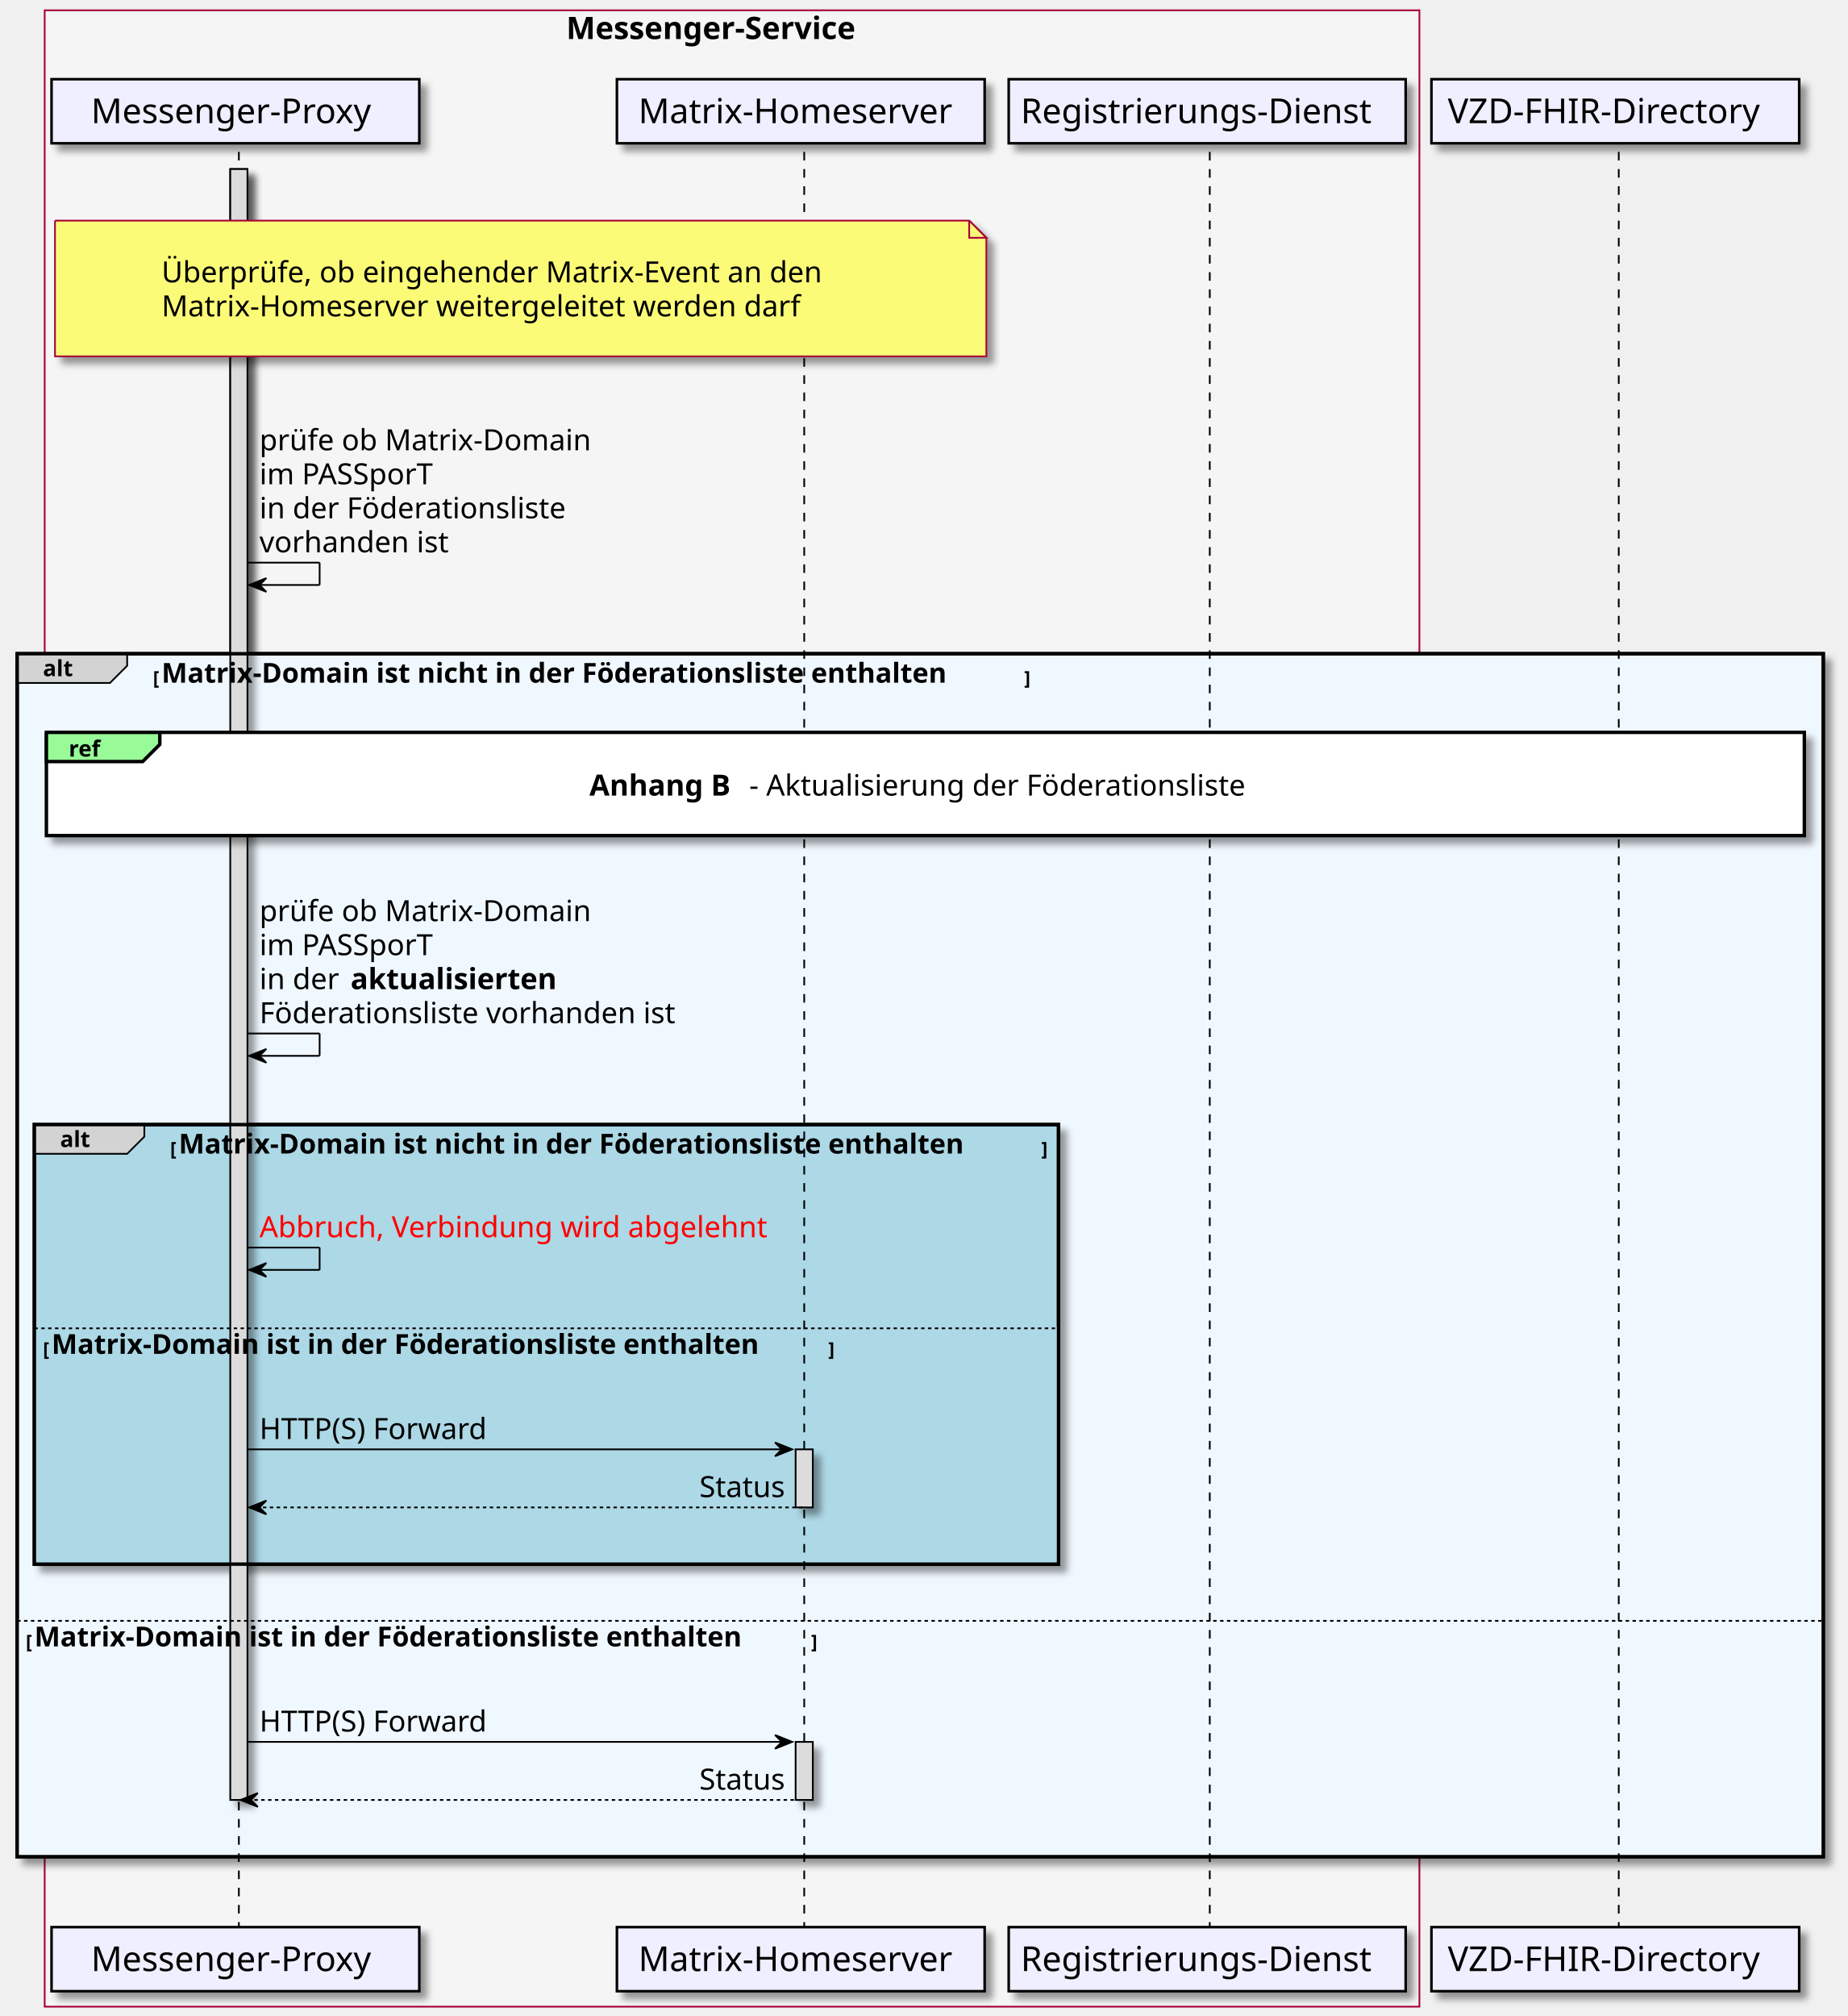
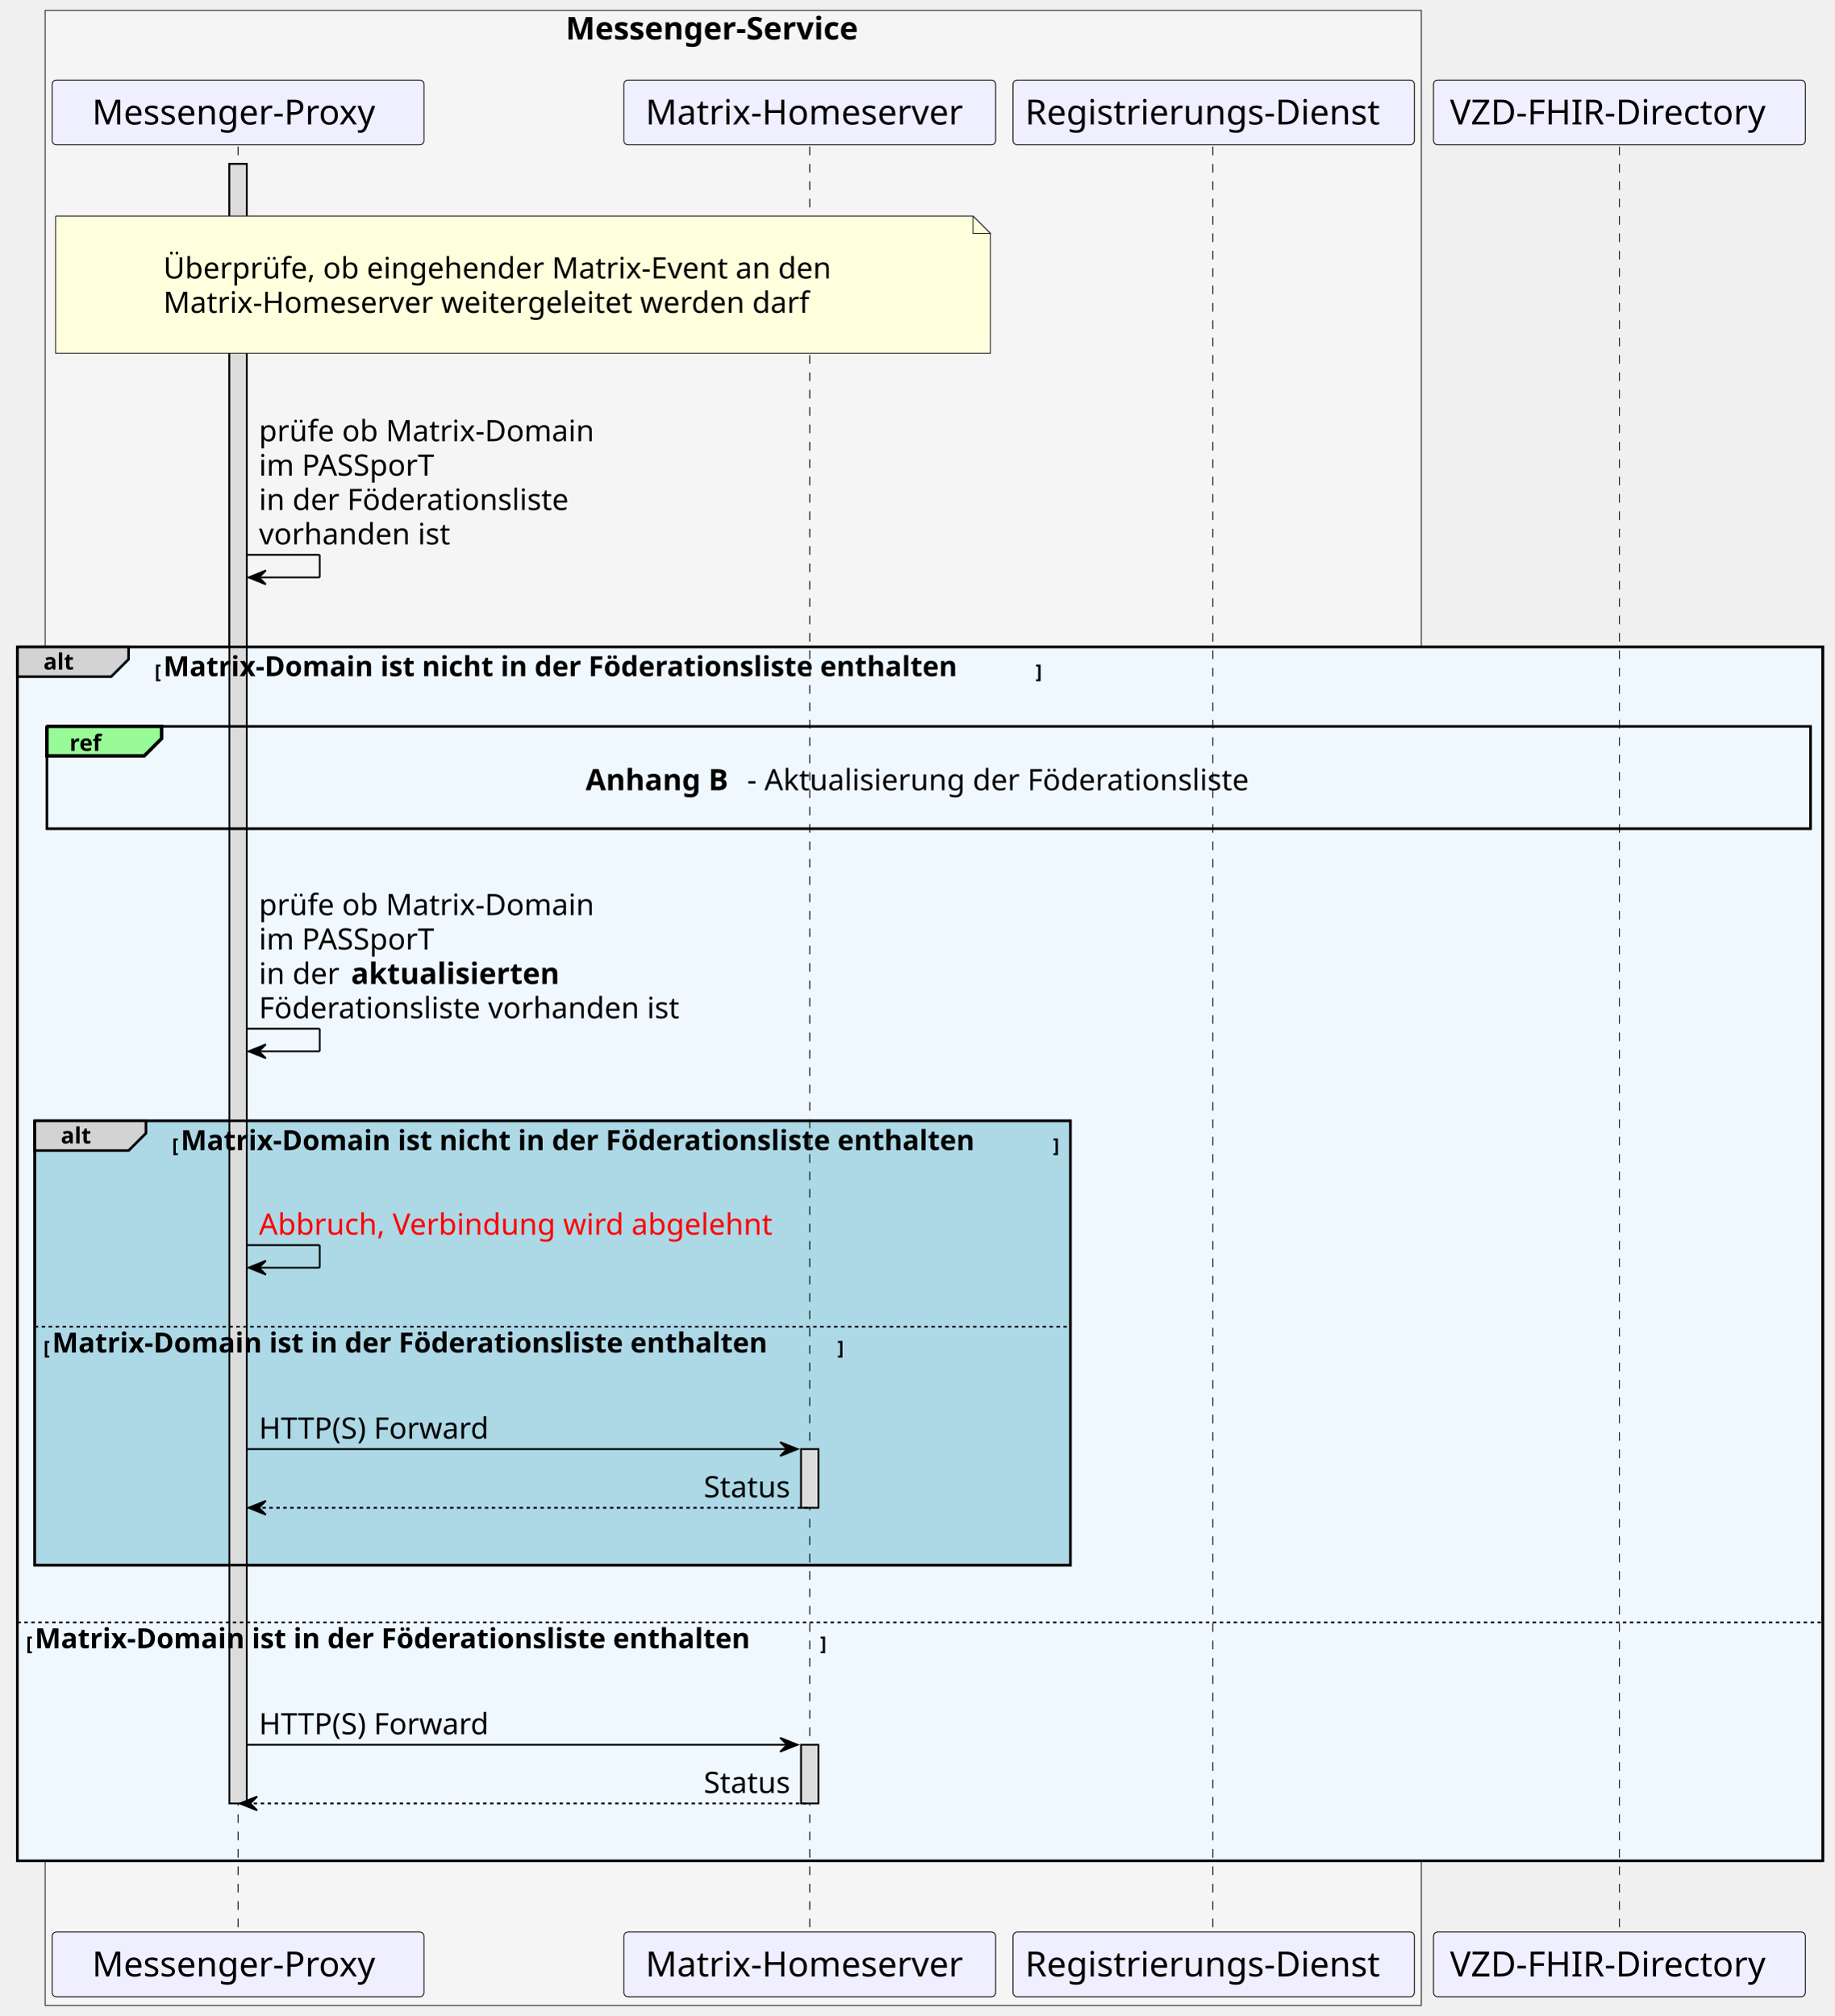
- <svg xmlns="http://www.w3.org/2000/svg" contentScriptType="application/ecmascript" contentStyleType="text/css" height="1173px" preserveAspectRatio="none" style="width:1075px;height:1173px;background:#FFFFFF;" version="1.1" viewBox="0 0 1075 1173" width="1075px" zoomAndPan="magnify">
-   <defs>
-     <filter height="300%" id="fhl3defm3db3z" width="300%" x="-1" y="-1">
-       <feGaussianBlur result="blurOut" stdDeviation="2.0" />
-       <feColorMatrix in="blurOut" result="blurOut2" type="matrix" values="0 0 0 0 0 0 0 0 0 0 0 0 0 0 0 0 0 0 .4 0" />
-       <feOffset dx="4.0" dy="4.0" in="blurOut2" result="blurOut3" />
-       <feBlend in="SourceGraphic" in2="blurOut3" mode="normal" />
-     </filter>
-   </defs>
+ <svg xmlns="http://www.w3.org/2000/svg" contentStyleType="text/css" height="1160px" preserveAspectRatio="none" style="width:1056px;height:1160px;background:#FFFFFF;" version="1.1" viewBox="0 0 1056 1160" width="1056px" zoomAndPan="magnify">
+   <defs />
  <g>
-     <rect fill="#F5F5F5" height="1161.57" style="stroke:#A80036;stroke-width:1.0;" width="800" x="26" y="6" />
-     <text fill="#000000" font-family="sans-serif" font-size="18" font-weight="bold" lengthAdjust="spacing" textLength="193" x="329.5" y="22.708">Messenger-Service</text>
-     <text fill="#000000" font-family="sans-serif" font-size="13" font-weight="bold" lengthAdjust="spacing" textLength="0" x="428.5" y="39.02" />
-     <rect fill="#DCDCDC" filter="url(#fhl3defm3db3z)" height="948.922" style="stroke:#000000;stroke-width:1.0;" width="10" x="134" y="98.367" />
-     <rect fill="#DCDCDC" filter="url(#fhl3defm3db3z)" height="33.789" style="stroke:#000000;stroke-width:1.0;" width="10" x="463" y="843.297" />
-     <rect fill="#DCDCDC" filter="url(#fhl3defm3db3z)" height="33.789" style="stroke:#000000;stroke-width:1.0;" width="10" x="463" y="1013.5" />
-     <rect fill="#F0F8FF" filter="url(#fhl3defm3db3z)" height="699.922" style="stroke:#000000;stroke-width:2.0;" width="1051" x="10" y="380.367" />
-     <rect fill="#ADD8E6" filter="url(#fhl3defm3db3z)" height="255.75" style="stroke:#000000;stroke-width:2.0;" width="596" x="20" y="654.336" />
-     <rect fill="#ADD8E6" height="138.203" style="stroke:none;stroke-width:1.0;" width="596" x="20" y="771.883" />
-     <rect fill="#F0F8FF" height="138.203" style="stroke:none;stroke-width:1.0;" width="1051" x="10" y="942.086" />
-     <line style="stroke:#000000;stroke-width:1.0;stroke-dasharray:5.0,5.0;" x1="139" x2="139" y1="88.367" y2="1122.289" />
-     <line style="stroke:#000000;stroke-width:1.0;stroke-dasharray:5.0,5.0;" x1="468" x2="468" y1="88.367" y2="1122.289" />
-     <line style="stroke:#000000;stroke-width:1.0;stroke-dasharray:5.0,5.0;" x1="704" x2="704" y1="88.367" y2="1122.289" />
-     <line style="stroke:#000000;stroke-width:1.0;stroke-dasharray:5.0,5.0;" x1="942" x2="942" y1="88.367" y2="1122.289" />
-     <rect fill="#EFEFFF" filter="url(#fhl3defm3db3z)" height="37.281" style="stroke:#000000;stroke-width:1.5;" width="214" x="30" y="46.086" />
+     <rect fill="#F5F5F5" height="1148.406" style="stroke:#181818;stroke-width:0.5;" width="792" x="26" y="6" />
+     <text fill="#000000" font-family="sans-serif" font-size="18" font-weight="bold" lengthAdjust="spacing" textLength="193" x="325.5" y="22.708">Messenger-Service</text>
+     <text fill="#000000" font-family="sans-serif" font-size="13" font-weight="bold" lengthAdjust="spacing" textLength="5" x="325.5" y="39.02"> </text>
+     <rect fill="#DCDCDC" height="943.758" style="stroke:#000000;stroke-width:1.0;" width="10" x="132" y="94.367" />
+     <rect fill="#DCDCDC" height="33.789" style="stroke:#000000;stroke-width:1.0;" width="10" x="461" y="834.133" />
+     <rect fill="#DCDCDC" height="33.789" style="stroke:#000000;stroke-width:1.0;" width="10" x="461" y="1004.336" />
+     <rect fill="#F0F8FF" height="698.758" style="stroke:#000000;stroke-width:1.5;" width="1039" x="10" y="372.367" />
+     <rect fill="#ADD8E6" height="255.75" style="stroke:#000000;stroke-width:1.5;" width="596" x="20" y="645.172" />
+     <rect fill="#ADD8E6" height="138.203" style="stroke:none;stroke-width:1.0;" width="596" x="20" y="762.719" />
+     <rect fill="#F0F8FF" height="138.203" style="stroke:none;stroke-width:1.0;" width="1039" x="10" y="932.922" />
+     <line style="stroke:#000000;stroke-width:0.5;stroke-dasharray:5.0,5.0;" x1="137" x2="137" y1="84.367" y2="1113.125" />
+     <line style="stroke:#000000;stroke-width:0.5;stroke-dasharray:5.0,5.0;" x1="466" x2="466" y1="84.367" y2="1113.125" />
+     <line style="stroke:#000000;stroke-width:0.5;stroke-dasharray:5.0,5.0;" x1="698" x2="698" y1="84.367" y2="1113.125" />
+     <line style="stroke:#000000;stroke-width:0.5;stroke-dasharray:5.0,5.0;" x1="932" x2="932" y1="84.367" y2="1113.125" />
+     <rect fill="#EFEFFF" height="37.281" rx="2.5" ry="2.5" style="stroke:#000000;stroke-width:0.5;" width="214" x="30" y="46.086" />
    <text fill="#000000" font-family="Impact" font-size="20" lengthAdjust="spacing" textLength="168" x="53" y="71.65">Messenger-Proxy</text>
-     <rect fill="#EFEFFF" filter="url(#fhl3defm3db3z)" height="37.281" style="stroke:#000000;stroke-width:1.5;" width="214" x="30" y="1121.289" />
-     <text fill="#000000" font-family="Impact" font-size="20" lengthAdjust="spacing" textLength="168" x="53" y="1146.853">Messenger-Proxy</text>
-     <rect fill="#EFEFFF" filter="url(#fhl3defm3db3z)" height="37.281" style="stroke:#000000;stroke-width:1.5;" width="214" x="359" y="46.086" />
+     <rect fill="#EFEFFF" height="37.281" rx="2.5" ry="2.5" style="stroke:#000000;stroke-width:0.5;" width="214" x="30" y="1112.125" />
+     <text fill="#000000" font-family="Impact" font-size="20" lengthAdjust="spacing" textLength="168" x="53" y="1137.689">Messenger-Proxy</text>
+     <rect fill="#EFEFFF" height="37.281" rx="2.5" ry="2.5" style="stroke:#000000;stroke-width:0.5;" width="214" x="359" y="46.086" />
    <text fill="#000000" font-family="Impact" font-size="20" lengthAdjust="spacing" textLength="189" x="371.5" y="71.65">Matrix-Homeserver</text>
-     <rect fill="#EFEFFF" filter="url(#fhl3defm3db3z)" height="37.281" style="stroke:#000000;stroke-width:1.5;" width="214" x="359" y="1121.289" />
-     <text fill="#000000" font-family="Impact" font-size="20" lengthAdjust="spacing" textLength="189" x="371.5" y="1146.853">Matrix-Homeserver</text>
-     <rect fill="#EFEFFF" filter="url(#fhl3defm3db3z)" height="37.281" style="stroke:#000000;stroke-width:1.5;" width="231" x="587" y="46.086" />
-     <text fill="#000000" font-family="Impact" font-size="20" lengthAdjust="spacing" textLength="217" x="594" y="71.65">Registrierungs-Dienst</text>
-     <rect fill="#EFEFFF" filter="url(#fhl3defm3db3z)" height="37.281" style="stroke:#000000;stroke-width:1.5;" width="231" x="587" y="1121.289" />
-     <text fill="#000000" font-family="Impact" font-size="20" lengthAdjust="spacing" textLength="217" x="594" y="1146.853">Registrierungs-Dienst</text>
-     <rect fill="#EFEFFF" filter="url(#fhl3defm3db3z)" height="37.281" style="stroke:#000000;stroke-width:1.5;" width="214" x="833" y="46.086" />
-     <text fill="#000000" font-family="Impact" font-size="20" lengthAdjust="spacing" textLength="195" x="842.5" y="71.65">VZD-FHIR-Directory</text>
-     <rect fill="#EFEFFF" filter="url(#fhl3defm3db3z)" height="37.281" style="stroke:#000000;stroke-width:1.5;" width="214" x="833" y="1121.289" />
-     <text fill="#000000" font-family="Impact" font-size="20" lengthAdjust="spacing" textLength="195" x="842.5" y="1146.853">VZD-FHIR-Directory</text>
-     <rect fill="#DCDCDC" filter="url(#fhl3defm3db3z)" height="948.922" style="stroke:#000000;stroke-width:1.0;" width="10" x="134" y="98.367" />
-     <rect fill="#DCDCDC" filter="url(#fhl3defm3db3z)" height="33.789" style="stroke:#000000;stroke-width:1.0;" width="10" x="463" y="843.297" />
-     <rect fill="#DCDCDC" filter="url(#fhl3defm3db3z)" height="33.789" style="stroke:#000000;stroke-width:1.0;" width="10" x="463" y="1013.5" />
-     <path d="M32,128.367 L32,207.367 L574,207.367 L574,138.367 L564,128.367 L32,128.367 " fill="#FBFB77" filter="url(#fhl3defm3db3z)" style="stroke:#A80036;stroke-width:1.0;" />
-     <path d="M564,128.367 L564,138.367 L574,138.367 L564,128.367 " fill="#FBFB77" style="stroke:#A80036;stroke-width:1.0;" />
-     <text fill="#000000" font-family="sans-serif" font-size="13" lengthAdjust="spacing" textLength="0" x="98" y="145.434" />
-     <text fill="#000000" font-family="sans-serif" font-size="17" lengthAdjust="spacing" textLength="400" x="94" y="164.28">Überprüfe, ob eingehender Matrix-Event an den</text>
-     <text fill="#000000" font-family="sans-serif" font-size="17" lengthAdjust="spacing" textLength="391" x="94" y="184.069">Matrix-Homeserver weitergeleitet werden darf</text>
-     <text fill="#000000" font-family="sans-serif" font-size="13" lengthAdjust="spacing" textLength="0" x="98" y="200.145" />
-     <line style="stroke:#000000;stroke-width:1.0;" x1="144" x2="186" y1="327.367" y2="327.367" />
-     <line style="stroke:#000000;stroke-width:1.0;" x1="186" x2="186" y1="327.367" y2="340.367" />
-     <line style="stroke:#000000;stroke-width:1.0;" x1="145" x2="186" y1="340.367" y2="340.367" />
-     <polygon fill="#000000" points="155,336.367,145,340.367,155,344.367,151,340.367" style="stroke:#000000;stroke-width:1.0;" />
-     <text fill="#000000" font-family="sans-serif" font-size="17" lengthAdjust="spacing" textLength="200" x="151" y="261.991">prüfe ob Matrix-Domain</text>
-     <text fill="#000000" font-family="sans-serif" font-size="17" lengthAdjust="spacing" textLength="107" x="151" y="281.78">im PASSporT</text>
-     <text fill="#000000" font-family="sans-serif" font-size="17" lengthAdjust="spacing" textLength="186" x="151" y="301.569">in der Föderationsliste</text>
-     <text fill="#000000" font-family="sans-serif" font-size="17" lengthAdjust="spacing" textLength="115" x="151" y="321.358">vorhanden ist</text>
-     <path d="M10,380.367 L74,380.367 L74,387.367 L64,397.367 L10,397.367 L10,380.367 " fill="#D3D3D3" style="stroke:#000000;stroke-width:1.0;" />
-     <rect fill="none" height="699.922" style="stroke:#000000;stroke-width:2.0;" width="1051" x="10" y="380.367" />
-     <text fill="#000000" font-family="sans-serif" font-size="13" font-weight="bold" lengthAdjust="spacing" textLength="19" x="25" y="393.434">alt</text>
-     <text fill="#000000" font-family="sans-serif" font-size="11" font-weight="bold" lengthAdjust="spacing" textLength="5" x="89" y="398.398">[</text>
-     <text fill="#000000" font-family="sans-serif" font-size="16" font-weight="bold" lengthAdjust="spacing" textLength="502" x="94" y="397.219">Matrix-Domain ist nicht in der Föderationsliste enthalten</text>
-     <text fill="#000000" font-family="sans-serif" font-size="11" font-weight="bold" lengthAdjust="spacing" textLength="5" x="596" y="398.398">]</text>
-     <rect fill="#FFFFFF" filter="url(#fhl3defm3db3z)" height="60.055" style="stroke:#000000;stroke-width:2.0;" width="1023" x="27" y="426.125" />
-     <path d="M27,426.125 L93,426.125 L93,433.125 L83,443.125 L27,443.125 L27,426.125 " fill="#98FB98" style="stroke:#000000;stroke-width:2.0;" />
-     <text fill="#000000" font-family="sans-serif" font-size="13" font-weight="bold" lengthAdjust="spacing" textLength="21" x="40" y="440.192">ref</text>
-     <text fill="#000000" font-family="sans-serif" font-size="17" font-weight="bold" lengthAdjust="spacing" textLength="88" x="343" y="462.905">Anhang B</text>
-     <text fill="#000000" font-family="sans-serif" font-size="17" lengthAdjust="spacing" textLength="302" x="436" y="462.905">- Aktualisierung der Föderationsliste</text>
-     <text fill="#000000" font-family="sans-serif" font-size="13" lengthAdjust="spacing" textLength="0" x="347" y="478.981" />
-     <line style="stroke:#000000;stroke-width:1.0;" x1="144" x2="186" y1="601.336" y2="601.336" />
-     <line style="stroke:#000000;stroke-width:1.0;" x1="186" x2="186" y1="601.336" y2="614.336" />
-     <line style="stroke:#000000;stroke-width:1.0;" x1="145" x2="186" y1="614.336" y2="614.336" />
-     <polygon fill="#000000" points="155,610.336,145,614.336,155,618.336,151,614.336" style="stroke:#000000;stroke-width:1.0;" />
-     <text fill="#000000" font-family="sans-serif" font-size="17" lengthAdjust="spacing" textLength="200" x="151" y="535.96">prüfe ob Matrix-Domain</text>
-     <text fill="#000000" font-family="sans-serif" font-size="17" lengthAdjust="spacing" textLength="107" x="151" y="555.749">im PASSporT</text>
-     <text fill="#000000" font-family="sans-serif" font-size="17" lengthAdjust="spacing" textLength="48" x="151" y="575.538">in der</text>
-     <text fill="#000000" font-family="sans-serif" font-size="17" font-weight="bold" lengthAdjust="spacing" textLength="128" x="204" y="575.538">aktualisierten</text>
-     <text fill="#000000" font-family="sans-serif" font-size="17" lengthAdjust="spacing" textLength="0" x="337" y="575.538" />
-     <text fill="#000000" font-family="sans-serif" font-size="17" lengthAdjust="spacing" textLength="253" x="151" y="595.327">Föderationsliste vorhanden ist</text>
-     <path d="M20,654.336 L84,654.336 L84,661.336 L74,671.336 L20,671.336 L20,654.336 " fill="#D3D3D3" style="stroke:#000000;stroke-width:1.0;" />
-     <rect fill="none" height="255.75" style="stroke:#000000;stroke-width:2.0;" width="596" x="20" y="654.336" />
-     <text fill="#000000" font-family="sans-serif" font-size="13" font-weight="bold" lengthAdjust="spacing" textLength="19" x="35" y="667.403">alt</text>
-     <text fill="#000000" font-family="sans-serif" font-size="11" font-weight="bold" lengthAdjust="spacing" textLength="5" x="99" y="672.367">[</text>
-     <text fill="#000000" font-family="sans-serif" font-size="16" font-weight="bold" lengthAdjust="spacing" textLength="502" x="104" y="671.188">Matrix-Domain ist nicht in der Föderationsliste enthalten</text>
-     <text fill="#000000" font-family="sans-serif" font-size="11" font-weight="bold" lengthAdjust="spacing" textLength="5" x="606" y="672.367">]</text>
-     <line style="stroke:#000000;stroke-width:1.0;" x1="144" x2="186" y1="725.883" y2="725.883" />
-     <line style="stroke:#000000;stroke-width:1.0;" x1="186" x2="186" y1="725.883" y2="738.883" />
-     <line style="stroke:#000000;stroke-width:1.0;" x1="145" x2="186" y1="738.883" y2="738.883" />
-     <polygon fill="#000000" points="155,734.883,145,738.883,155,742.883,151,738.883" style="stroke:#000000;stroke-width:1.0;" />
-     <text fill="#FF0000" font-family="sans-serif" font-size="17" lengthAdjust="spacing" textLength="305" x="151" y="719.874">Abbruch, Verbindung wird abgelehnt</text>
-     <line style="stroke:#000000;stroke-width:1.0;stroke-dasharray:2.0,2.0;" x1="20" x2="616" y1="772.883" y2="772.883" />
-     <text fill="#000000" font-family="sans-serif" font-size="11" font-weight="bold" lengthAdjust="spacing" textLength="5" x="25" y="788.914">[</text>
-     <text fill="#000000" font-family="sans-serif" font-size="16" font-weight="bold" lengthAdjust="spacing" textLength="452" x="30" y="787.734">Matrix-Domain ist in der Föderationsliste enthalten</text>
-     <text fill="#000000" font-family="sans-serif" font-size="11" font-weight="bold" lengthAdjust="spacing" textLength="5" x="482" y="788.914">]</text>
-     <polygon fill="#000000" points="451,839.297,461,843.297,451,847.297,455,843.297" style="stroke:#000000;stroke-width:1.0;" />
-     <line style="stroke:#000000;stroke-width:1.0;" x1="144" x2="457" y1="843.297" y2="843.297" />
-     <text fill="#000000" font-family="sans-serif" font-size="17" lengthAdjust="spacing" textLength="142" x="151" y="837.288">HTTP(S) Forward</text>
-     <polygon fill="#000000" points="155,873.086,145,877.086,155,881.086,151,877.086" style="stroke:#000000;stroke-width:1.0;" />
-     <line style="stroke:#000000;stroke-width:1.0;stroke-dasharray:2.0,2.0;" x1="149" x2="467" y1="877.086" y2="877.086" />
-     <text fill="#000000" font-family="sans-serif" font-size="17" lengthAdjust="spacing" textLength="54" x="407" y="871.077">Status</text>
-     <line style="stroke:#000000;stroke-width:1.0;stroke-dasharray:2.0,2.0;" x1="10" x2="1061" y1="943.086" y2="943.086" />
-     <text fill="#000000" font-family="sans-serif" font-size="11" font-weight="bold" lengthAdjust="spacing" textLength="5" x="15" y="959.117">[</text>
-     <text fill="#000000" font-family="sans-serif" font-size="16" font-weight="bold" lengthAdjust="spacing" textLength="452" x="20" y="957.938">Matrix-Domain ist in der Föderationsliste enthalten</text>
-     <text fill="#000000" font-family="sans-serif" font-size="11" font-weight="bold" lengthAdjust="spacing" textLength="5" x="472" y="959.117">]</text>
-     <polygon fill="#000000" points="451,1009.5,461,1013.5,451,1017.5,455,1013.5" style="stroke:#000000;stroke-width:1.0;" />
-     <line style="stroke:#000000;stroke-width:1.0;" x1="144" x2="457" y1="1013.5" y2="1013.5" />
-     <text fill="#000000" font-family="sans-serif" font-size="17" lengthAdjust="spacing" textLength="142" x="151" y="1007.491">HTTP(S) Forward</text>
-     <polygon fill="#000000" points="150,1043.289,140,1047.289,150,1051.289,146,1047.289" style="stroke:#000000;stroke-width:1.0;" />
-     <line style="stroke:#000000;stroke-width:1.0;stroke-dasharray:2.0,2.0;" x1="144" x2="467" y1="1047.289" y2="1047.289" />
-     <text fill="#000000" font-family="sans-serif" font-size="17" lengthAdjust="spacing" textLength="54" x="407" y="1041.28">Status</text>
+     <rect fill="#EFEFFF" height="37.281" rx="2.5" ry="2.5" style="stroke:#000000;stroke-width:0.5;" width="214" x="359" y="1112.125" />
+     <text fill="#000000" font-family="Impact" font-size="20" lengthAdjust="spacing" textLength="189" x="371.5" y="1137.689">Matrix-Homeserver</text>
+     <rect fill="#EFEFFF" height="37.281" rx="2.5" ry="2.5" style="stroke:#000000;stroke-width:0.5;" width="231" x="583" y="46.086" />
+     <text fill="#000000" font-family="Impact" font-size="20" lengthAdjust="spacing" textLength="217" x="590" y="71.65">Registrierungs-Dienst</text>
+     <rect fill="#EFEFFF" height="37.281" rx="2.5" ry="2.5" style="stroke:#000000;stroke-width:0.5;" width="231" x="583" y="1112.125" />
+     <text fill="#000000" font-family="Impact" font-size="20" lengthAdjust="spacing" textLength="217" x="590" y="1137.689">Registrierungs-Dienst</text>
+     <rect fill="#EFEFFF" height="37.281" rx="2.5" ry="2.5" style="stroke:#000000;stroke-width:0.5;" width="214" x="825" y="46.086" />
+     <text fill="#000000" font-family="Impact" font-size="20" lengthAdjust="spacing" textLength="195" x="834.5" y="71.65">VZD-FHIR-Directory</text>
+     <rect fill="#EFEFFF" height="37.281" rx="2.5" ry="2.5" style="stroke:#000000;stroke-width:0.5;" width="214" x="825" y="1112.125" />
+     <text fill="#000000" font-family="Impact" font-size="20" lengthAdjust="spacing" textLength="195" x="834.5" y="1137.689">VZD-FHIR-Directory</text>
+     <rect fill="#DCDCDC" height="943.758" style="stroke:#000000;stroke-width:1.0;" width="10" x="132" y="94.367" />
+     <rect fill="#DCDCDC" height="33.789" style="stroke:#000000;stroke-width:1.0;" width="10" x="461" y="834.133" />
+     <rect fill="#DCDCDC" height="33.789" style="stroke:#000000;stroke-width:1.0;" width="10" x="461" y="1004.336" />
+     <path d="M32,124.367 L32,203.367 L570,203.367 L570,134.367 L560,124.367 L32,124.367 " fill="#FEFFDD" style="stroke:#181818;stroke-width:0.5;" />
+     <path d="M560,124.367 L560,134.367 L570,134.367 L560,124.367 " fill="#FEFFDD" style="stroke:#181818;stroke-width:0.5;" />
+     <text fill="#000000" font-family="sans-serif" font-size="13" lengthAdjust="spacing" textLength="4" x="94" y="141.434"> </text>
+     <text fill="#000000" font-family="sans-serif" font-size="17" lengthAdjust="spacing" textLength="400" x="94" y="160.28">Überprüfe, ob eingehender Matrix-Event an den</text>
+     <text fill="#000000" font-family="sans-serif" font-size="17" lengthAdjust="spacing" textLength="391" x="94" y="180.069">Matrix-Homeserver weitergeleitet werden darf</text>
+     <text fill="#000000" font-family="sans-serif" font-size="13" lengthAdjust="spacing" textLength="4" x="94" y="196.145"> </text>
+     <line style="stroke:#000000;stroke-width:1.0;" x1="142" x2="184" y1="319.367" y2="319.367" />
+     <line style="stroke:#000000;stroke-width:1.0;" x1="184" x2="184" y1="319.367" y2="332.367" />
+     <line style="stroke:#000000;stroke-width:1.0;" x1="143" x2="184" y1="332.367" y2="332.367" />
+     <polygon fill="#000000" points="153,328.367,143,332.367,153,336.367,149,332.367" style="stroke:#000000;stroke-width:1.0;" />
+     <text fill="#000000" font-family="sans-serif" font-size="17" lengthAdjust="spacing" textLength="200" x="149" y="253.991">prüfe ob Matrix-Domain</text>
+     <text fill="#000000" font-family="sans-serif" font-size="17" lengthAdjust="spacing" textLength="107" x="149" y="273.78">im PASSporT</text>
+     <text fill="#000000" font-family="sans-serif" font-size="17" lengthAdjust="spacing" textLength="186" x="149" y="293.569">in der Föderationsliste</text>
+     <text fill="#000000" font-family="sans-serif" font-size="17" lengthAdjust="spacing" textLength="115" x="149" y="313.358">vorhanden ist</text>
+     <path d="M10,372.367 L74,372.367 L74,379.5 L64,389.5 L10,389.5 L10,372.367 " fill="#D3D3D3" style="stroke:#000000;stroke-width:1.5;" />
+     <rect fill="none" height="698.758" style="stroke:#000000;stroke-width:1.5;" width="1039" x="10" y="372.367" />
+     <text fill="#000000" font-family="sans-serif" font-size="13" font-weight="bold" lengthAdjust="spacing" textLength="19" x="25" y="385.434">alt</text>
+     <text fill="#000000" font-family="sans-serif" font-size="11" font-weight="bold" lengthAdjust="spacing" textLength="5" x="89" y="390.398">[</text>
+     <text fill="#000000" font-family="sans-serif" font-size="16" font-weight="bold" lengthAdjust="spacing" textLength="502" x="94" y="389.219">Matrix-Domain ist nicht in der Föderationsliste enthalten</text>
+     <text fill="#000000" font-family="sans-serif" font-size="11" font-weight="bold" lengthAdjust="spacing" textLength="5" x="596" y="390.398">]</text>
+     <rect height="58.891" style="stroke:#000000;stroke-width:1.5;fill:none;" width="1015" x="27" y="418.125" />
+     <path d="M27,418.125 L93,418.125 L93,425.125 L83,435.125 L27,435.125 L27,418.125 " fill="#98FB98" style="stroke:#000000;stroke-width:2.0;" />
+     <text fill="#000000" font-family="sans-serif" font-size="13" font-weight="bold" lengthAdjust="spacing" textLength="21" x="40" y="432.192">ref</text>
+     <text fill="#000000" font-family="sans-serif" font-size="17" font-weight="bold" lengthAdjust="spacing" textLength="88" x="337" y="454.905">Anhang B</text>
+     <text fill="#000000" font-family="sans-serif" font-size="17" lengthAdjust="spacing" textLength="302" x="430" y="454.905">- Aktualisierung der Föderationsliste</text>
+     <text fill="#000000" font-family="sans-serif" font-size="12" lengthAdjust="spacing" textLength="4" x="532.5" y="470.053"> </text>
+     <line style="stroke:#000000;stroke-width:1.0;" x1="142" x2="184" y1="592.172" y2="592.172" />
+     <line style="stroke:#000000;stroke-width:1.0;" x1="184" x2="184" y1="592.172" y2="605.172" />
+     <line style="stroke:#000000;stroke-width:1.0;" x1="143" x2="184" y1="605.172" y2="605.172" />
+     <polygon fill="#000000" points="153,601.172,143,605.172,153,609.172,149,605.172" style="stroke:#000000;stroke-width:1.0;" />
+     <text fill="#000000" font-family="sans-serif" font-size="17" lengthAdjust="spacing" textLength="200" x="149" y="526.795">prüfe ob Matrix-Domain</text>
+     <text fill="#000000" font-family="sans-serif" font-size="17" lengthAdjust="spacing" textLength="107" x="149" y="546.585">im PASSporT</text>
+     <text fill="#000000" font-family="sans-serif" font-size="17" lengthAdjust="spacing" textLength="48" x="149" y="566.374">in der</text>
+     <text fill="#000000" font-family="sans-serif" font-size="17" font-weight="bold" lengthAdjust="spacing" textLength="128" x="202" y="566.374">aktualisierten</text>
+     <text fill="#000000" font-family="sans-serif" font-size="17" lengthAdjust="spacing" textLength="5" x="330" y="566.374"> </text>
+     <text fill="#000000" font-family="sans-serif" font-size="17" lengthAdjust="spacing" textLength="253" x="149" y="586.163">Föderationsliste vorhanden ist</text>
+     <path d="M20,645.172 L84,645.172 L84,652.305 L74,662.305 L20,662.305 L20,645.172 " fill="#D3D3D3" style="stroke:#000000;stroke-width:1.5;" />
+     <rect fill="none" height="255.75" style="stroke:#000000;stroke-width:1.5;" width="596" x="20" y="645.172" />
+     <text fill="#000000" font-family="sans-serif" font-size="13" font-weight="bold" lengthAdjust="spacing" textLength="19" x="35" y="658.239">alt</text>
+     <text fill="#000000" font-family="sans-serif" font-size="11" font-weight="bold" lengthAdjust="spacing" textLength="5" x="99" y="663.203">[</text>
+     <text fill="#000000" font-family="sans-serif" font-size="16" font-weight="bold" lengthAdjust="spacing" textLength="502" x="104" y="662.023">Matrix-Domain ist nicht in der Föderationsliste enthalten</text>
+     <text fill="#000000" font-family="sans-serif" font-size="11" font-weight="bold" lengthAdjust="spacing" textLength="5" x="606" y="663.203">]</text>
+     <line style="stroke:#000000;stroke-width:1.0;" x1="142" x2="184" y1="716.719" y2="716.719" />
+     <line style="stroke:#000000;stroke-width:1.0;" x1="184" x2="184" y1="716.719" y2="729.719" />
+     <line style="stroke:#000000;stroke-width:1.0;" x1="143" x2="184" y1="729.719" y2="729.719" />
+     <polygon fill="#000000" points="153,725.719,143,729.719,153,733.719,149,729.719" style="stroke:#000000;stroke-width:1.0;" />
+     <text fill="#FF0000" font-family="sans-serif" font-size="17" lengthAdjust="spacing" textLength="305" x="149" y="710.71">Abbruch, Verbindung wird abgelehnt</text>
+     <line style="stroke:#000000;stroke-width:1.0;stroke-dasharray:2.0,2.0;" x1="20" x2="616" y1="763.719" y2="763.719" />
+     <text fill="#000000" font-family="sans-serif" font-size="11" font-weight="bold" lengthAdjust="spacing" textLength="5" x="25" y="779.75">[</text>
+     <text fill="#000000" font-family="sans-serif" font-size="16" font-weight="bold" lengthAdjust="spacing" textLength="452" x="30" y="778.57">Matrix-Domain ist in der Föderationsliste enthalten</text>
+     <text fill="#000000" font-family="sans-serif" font-size="11" font-weight="bold" lengthAdjust="spacing" textLength="5" x="482" y="779.75">]</text>
+     <polygon fill="#000000" points="449,830.133,459,834.133,449,838.133,453,834.133" style="stroke:#000000;stroke-width:1.0;" />
+     <line style="stroke:#000000;stroke-width:1.0;" x1="142" x2="455" y1="834.133" y2="834.133" />
+     <text fill="#000000" font-family="sans-serif" font-size="17" lengthAdjust="spacing" textLength="142" x="149" y="828.124">HTTP(S) Forward</text>
+     <polygon fill="#000000" points="153,863.922,143,867.922,153,871.922,149,867.922" style="stroke:#000000;stroke-width:1.0;" />
+     <line style="stroke:#000000;stroke-width:1.0;stroke-dasharray:2.0,2.0;" x1="147" x2="465" y1="867.922" y2="867.922" />
+     <text fill="#000000" font-family="sans-serif" font-size="17" lengthAdjust="spacing" textLength="54" x="405" y="861.913">Status</text>
+     <line style="stroke:#000000;stroke-width:1.0;stroke-dasharray:2.0,2.0;" x1="10" x2="1049" y1="933.922" y2="933.922" />
+     <text fill="#000000" font-family="sans-serif" font-size="11" font-weight="bold" lengthAdjust="spacing" textLength="5" x="15" y="949.953">[</text>
+     <text fill="#000000" font-family="sans-serif" font-size="16" font-weight="bold" lengthAdjust="spacing" textLength="452" x="20" y="948.773">Matrix-Domain ist in der Föderationsliste enthalten</text>
+     <text fill="#000000" font-family="sans-serif" font-size="11" font-weight="bold" lengthAdjust="spacing" textLength="5" x="472" y="949.953">]</text>
+     <polygon fill="#000000" points="449,1000.336,459,1004.336,449,1008.336,453,1004.336" style="stroke:#000000;stroke-width:1.0;" />
+     <line style="stroke:#000000;stroke-width:1.0;" x1="142" x2="455" y1="1004.336" y2="1004.336" />
+     <text fill="#000000" font-family="sans-serif" font-size="17" lengthAdjust="spacing" textLength="142" x="149" y="998.327">HTTP(S) Forward</text>
+     <polygon fill="#000000" points="148,1034.125,138,1038.125,148,1042.125,144,1038.125" style="stroke:#000000;stroke-width:1.0;" />
+     <line style="stroke:#000000;stroke-width:1.0;stroke-dasharray:2.0,2.0;" x1="142" x2="465" y1="1038.125" y2="1038.125" />
+     <text fill="#000000" font-family="sans-serif" font-size="17" lengthAdjust="spacing" textLength="54" x="405" y="1032.116">Status</text>
  </g>
</svg>
